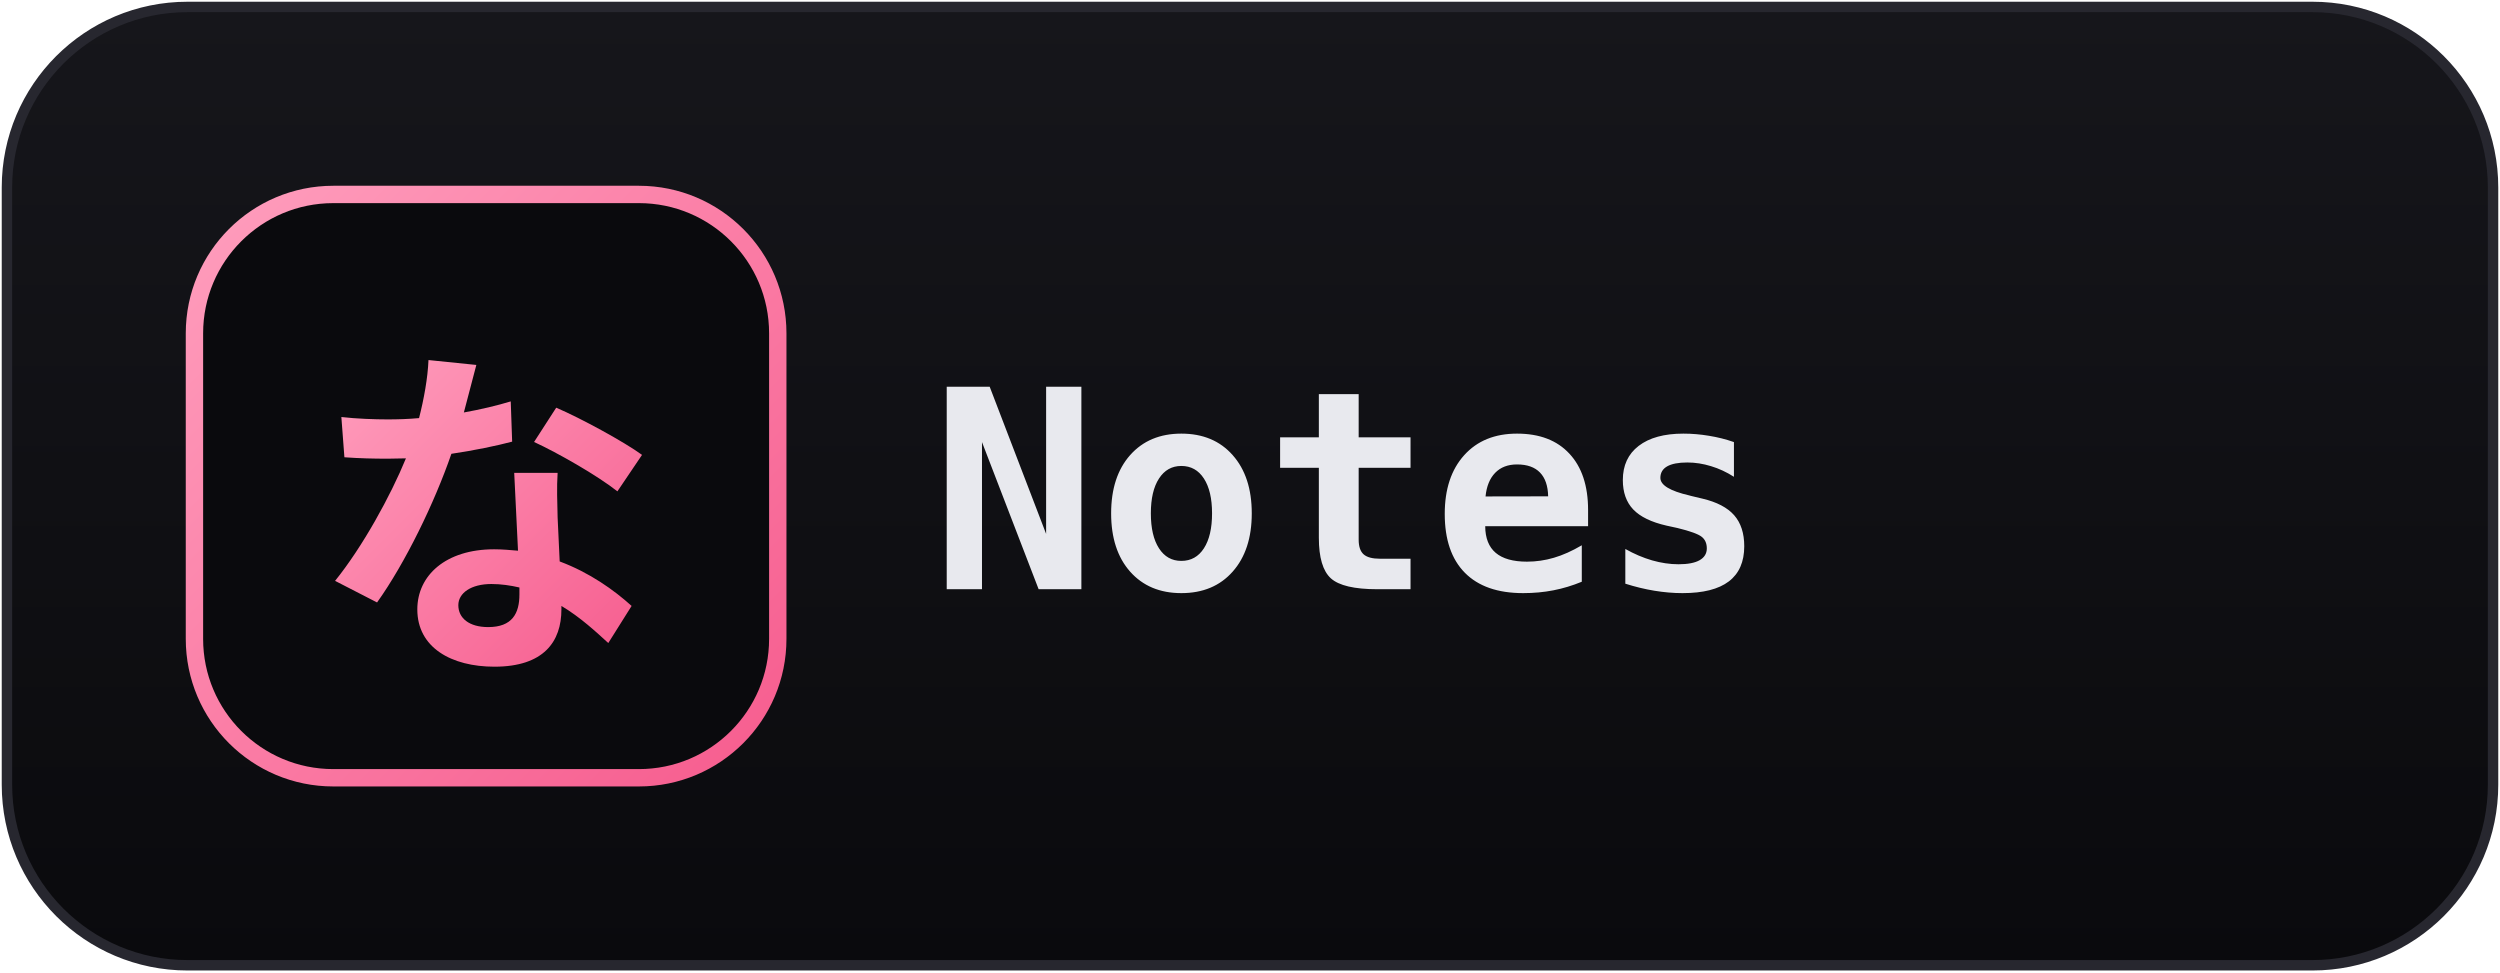
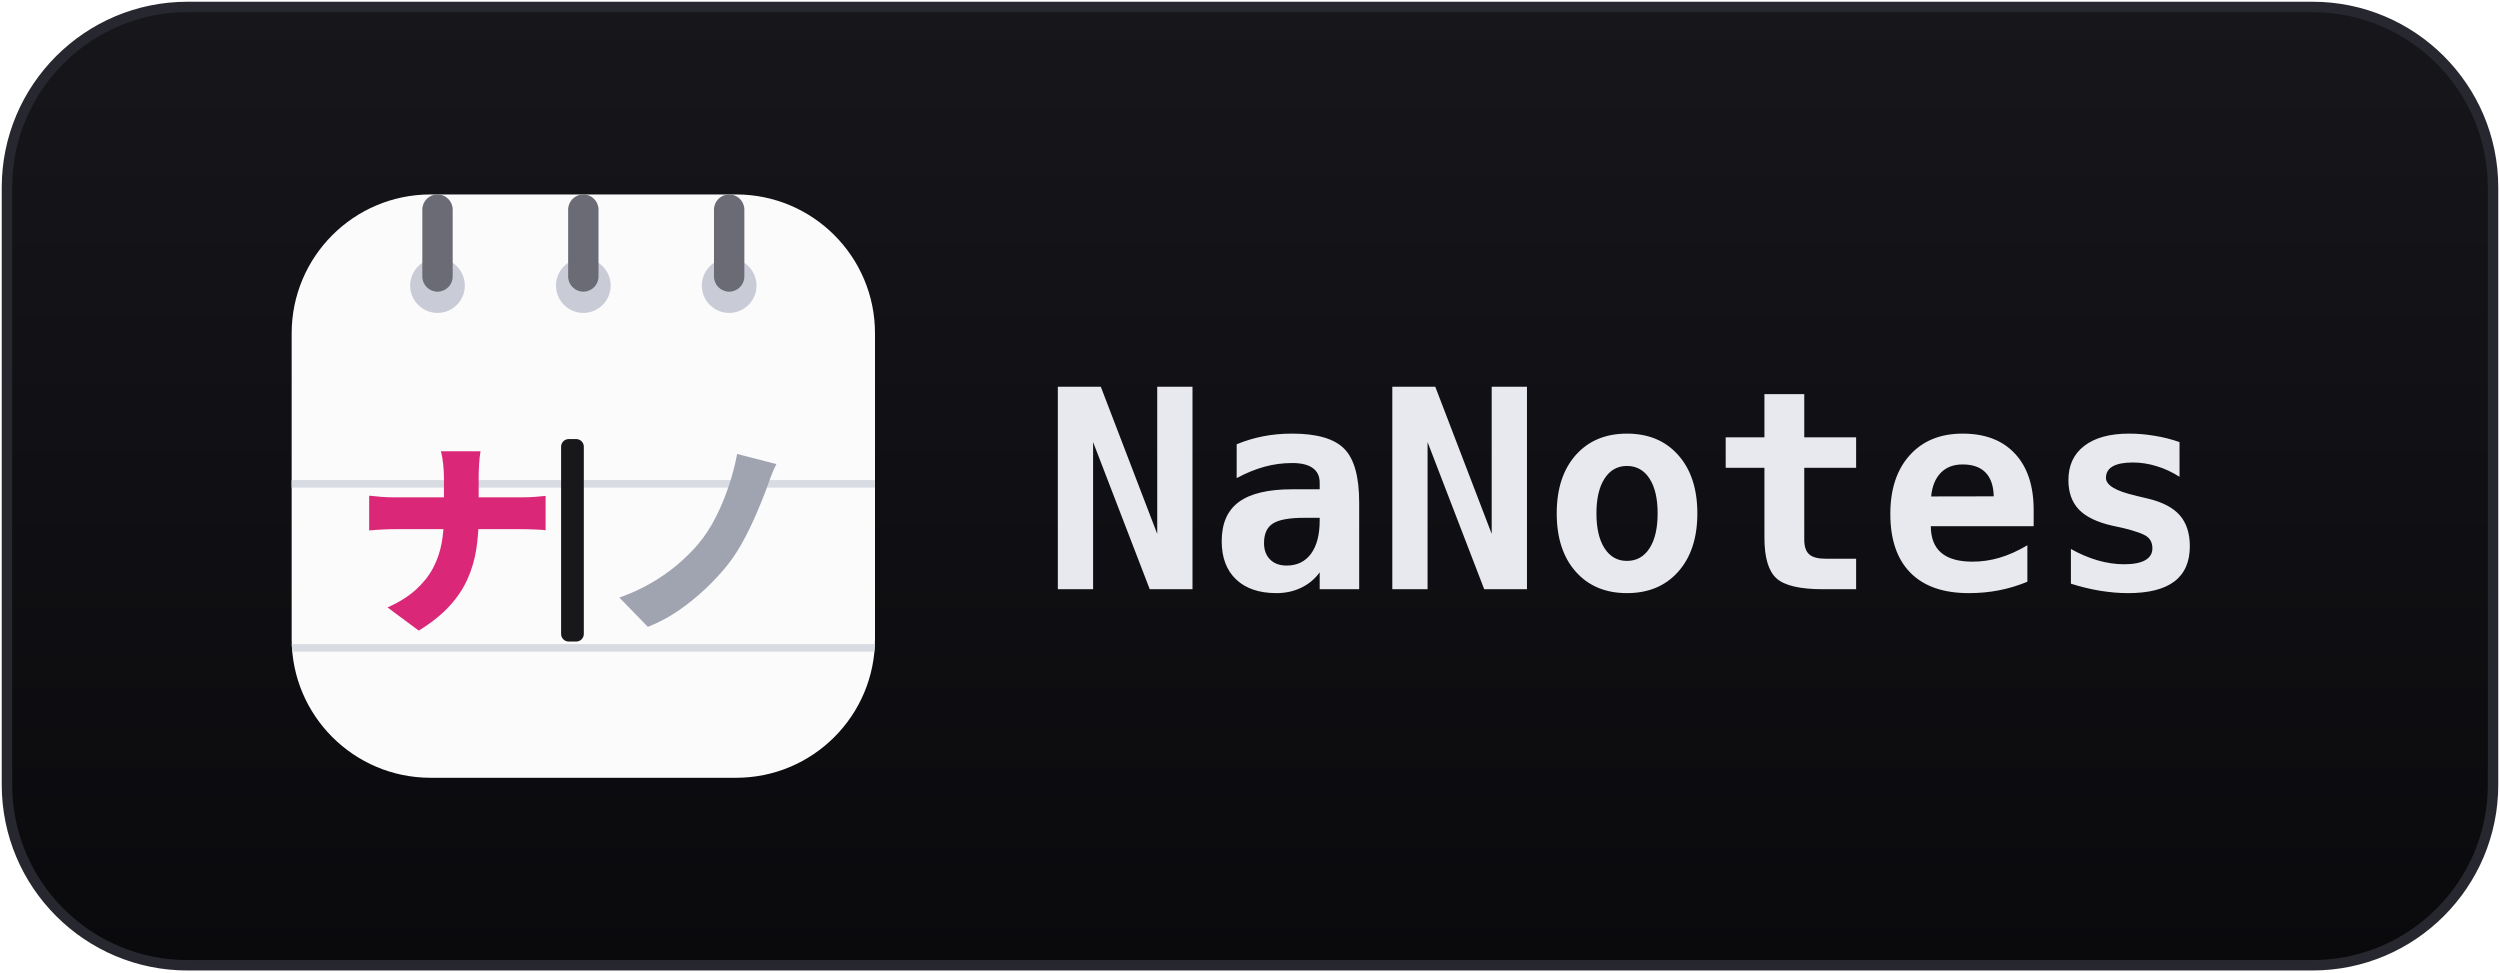
<svg xmlns="http://www.w3.org/2000/svg" width="360" height="140" fill="none" aria-label="NaNotes" role="img" viewBox="0 0 360 140">
  <defs>
    <linearGradient id="panel" x1="0" x2="0" y1="0" y2="1">
      <stop offset="0" stop-color="#16161b" />
      <stop offset="1" stop-color="#0a0a0d" />
    </linearGradient>
-     <linearGradient id="pink" x1="0" x2="1" y1="0" y2="1">
-       <stop offset="0" stop-color="#ff9ebd" />
-       <stop offset="1" stop-color="#f65c8e" />
-     </linearGradient>
+     <clipPath id="pad">
+       <rect width="84" height="84" x="42" y="28" rx="20" />
+     </clipPath>
  </defs>
  <rect width="358" height="138" x="1" y="1" fill="url(#panel)" stroke="#27272f" stroke-width="1.5" rx="26" />
-   <rect width="84" height="84" x="28" y="28" fill="#0a0a0d" stroke="url(#pink)" stroke-width="2.5" rx="20" />
-   <text x="70" y="71" fill="url(#pink)" dominant-baseline="central" font-family="'Hiragino Kaku Gothic ProN','Hiragino Sans','Yu Gothic','Noto Sans JP','Meiryo',sans-serif" font-size="50" font-weight="600" text-anchor="middle">な</text>
-   <text x="134" y="71" fill="#e8e9ee" dominant-baseline="central" font-family="'JetBrains Mono','SFMono-Regular',ui-monospace,Menlo,Consolas,monospace" font-size="40" font-weight="700">Notes</text>
+   <g clip-path="url(#pad)">
+     <g transform="translate(42 28) scale(0.4375)">
+       <rect width="192" height="192" fill="#fbfbfc" />
+       <rect x="0" y="94" width="192" height="2.5" fill="#d9dbe3" />
+       <rect x="0" y="148" width="192" height="2.5" fill="#d9dbe3" />
+       <g fill="#c9ccd6">
+         <circle cx="48" cy="30" r="9" />
+         <circle cx="96" cy="30" r="9" />
+         <circle cx="144" cy="30" r="9" />
+       </g>
+       <g fill="#6b6b76">
+         <rect x="43" y="0" width="10" height="32" rx="5" />
+         <rect x="91" y="0" width="10" height="32" rx="5" />
+         <rect x="139" y="0" width="10" height="32" rx="5" />
+       </g>
+       <path fill="#db2777" d="M50.12 93.17Q50.12 91.4 49.89 88.92Q49.65 86.44 49.1 84.53H62.16Q61.82 86.44 61.68 89.02Q61.55 91.6 61.55 93.24Q61.55 95.14 61.55 97.21Q61.55 99.29 61.55 101.53Q61.55 103.78 61.55 106.16Q61.55 111.66 60.77 116.76Q59.98 121.86 57.88 126.59Q55.77 131.32 51.89 135.53Q48.02 139.75 41.83 143.56L31.56 135.94Q37.27 133.36 40.88 130.09Q44.48 126.83 46.52 122.99Q48.56 119.14 49.34 114.89Q50.12 110.64 50.12 106.16Q50.12 103.78 50.12 101.5Q50.12 99.22 50.12 97.11Q50.12 95 50.12 93.17ZM25.51 99.15Q27.34 99.36 29.49 99.53Q31.63 99.7 33.8 99.7Q34.69 99.7 37.14 99.7Q39.58 99.7 43.02 99.7Q46.45 99.7 50.4 99.7Q54.34 99.7 58.32 99.7Q62.3 99.7 65.76 99.7Q69.23 99.7 71.75 99.7Q74.26 99.7 75.28 99.7Q78 99.7 80.18 99.53Q82.36 99.36 83.58 99.22V110.51Q82.36 110.37 79.94 110.27Q77.53 110.17 75.22 110.17Q74.2 110.17 71.71 110.17Q69.23 110.17 65.76 110.17Q62.3 110.17 58.35 110.17Q54.41 110.17 50.46 110.17Q46.52 110.17 43.12 110.17Q39.72 110.17 37.31 110.17Q34.89 110.17 34.08 110.17Q31.7 110.17 29.55 110.3Q27.41 110.44 25.51 110.58Z" />
+       <rect x="88.68" y="80.52" width="7.48" height="66.64" rx="2.5" fill="#18181b" />
+       <path fill="#a0a3b0" d="M159.54 88.75Q158.45 90.86 157.63 93.13Q156.82 95.41 156.14 97.25Q154.64 101.26 152.63 105.85Q150.63 110.44 148.25 114.72Q145.87 119.01 143.15 122.34Q140.36 125.81 136.38 129.62Q132.4 133.42 127.58 136.79Q122.75 140.16 117.24 142.33L107.86 132.68Q113.3 130.77 118.06 128.05Q122.82 125.33 126.79 122Q130.77 118.67 133.76 115.13Q137.1 111.19 139.65 106.12Q142.2 101.06 143.96 95.68Q145.73 90.31 146.62 85.42Z" />
+     </g>
+   </g>
+   <text x="150" y="71" fill="#e8e9ee" dominant-baseline="central" font-family="'JetBrains Mono','SFMono-Regular',ui-monospace,Menlo,Consolas,monospace" font-size="40" font-weight="700">NaNotes</text>
</svg>
